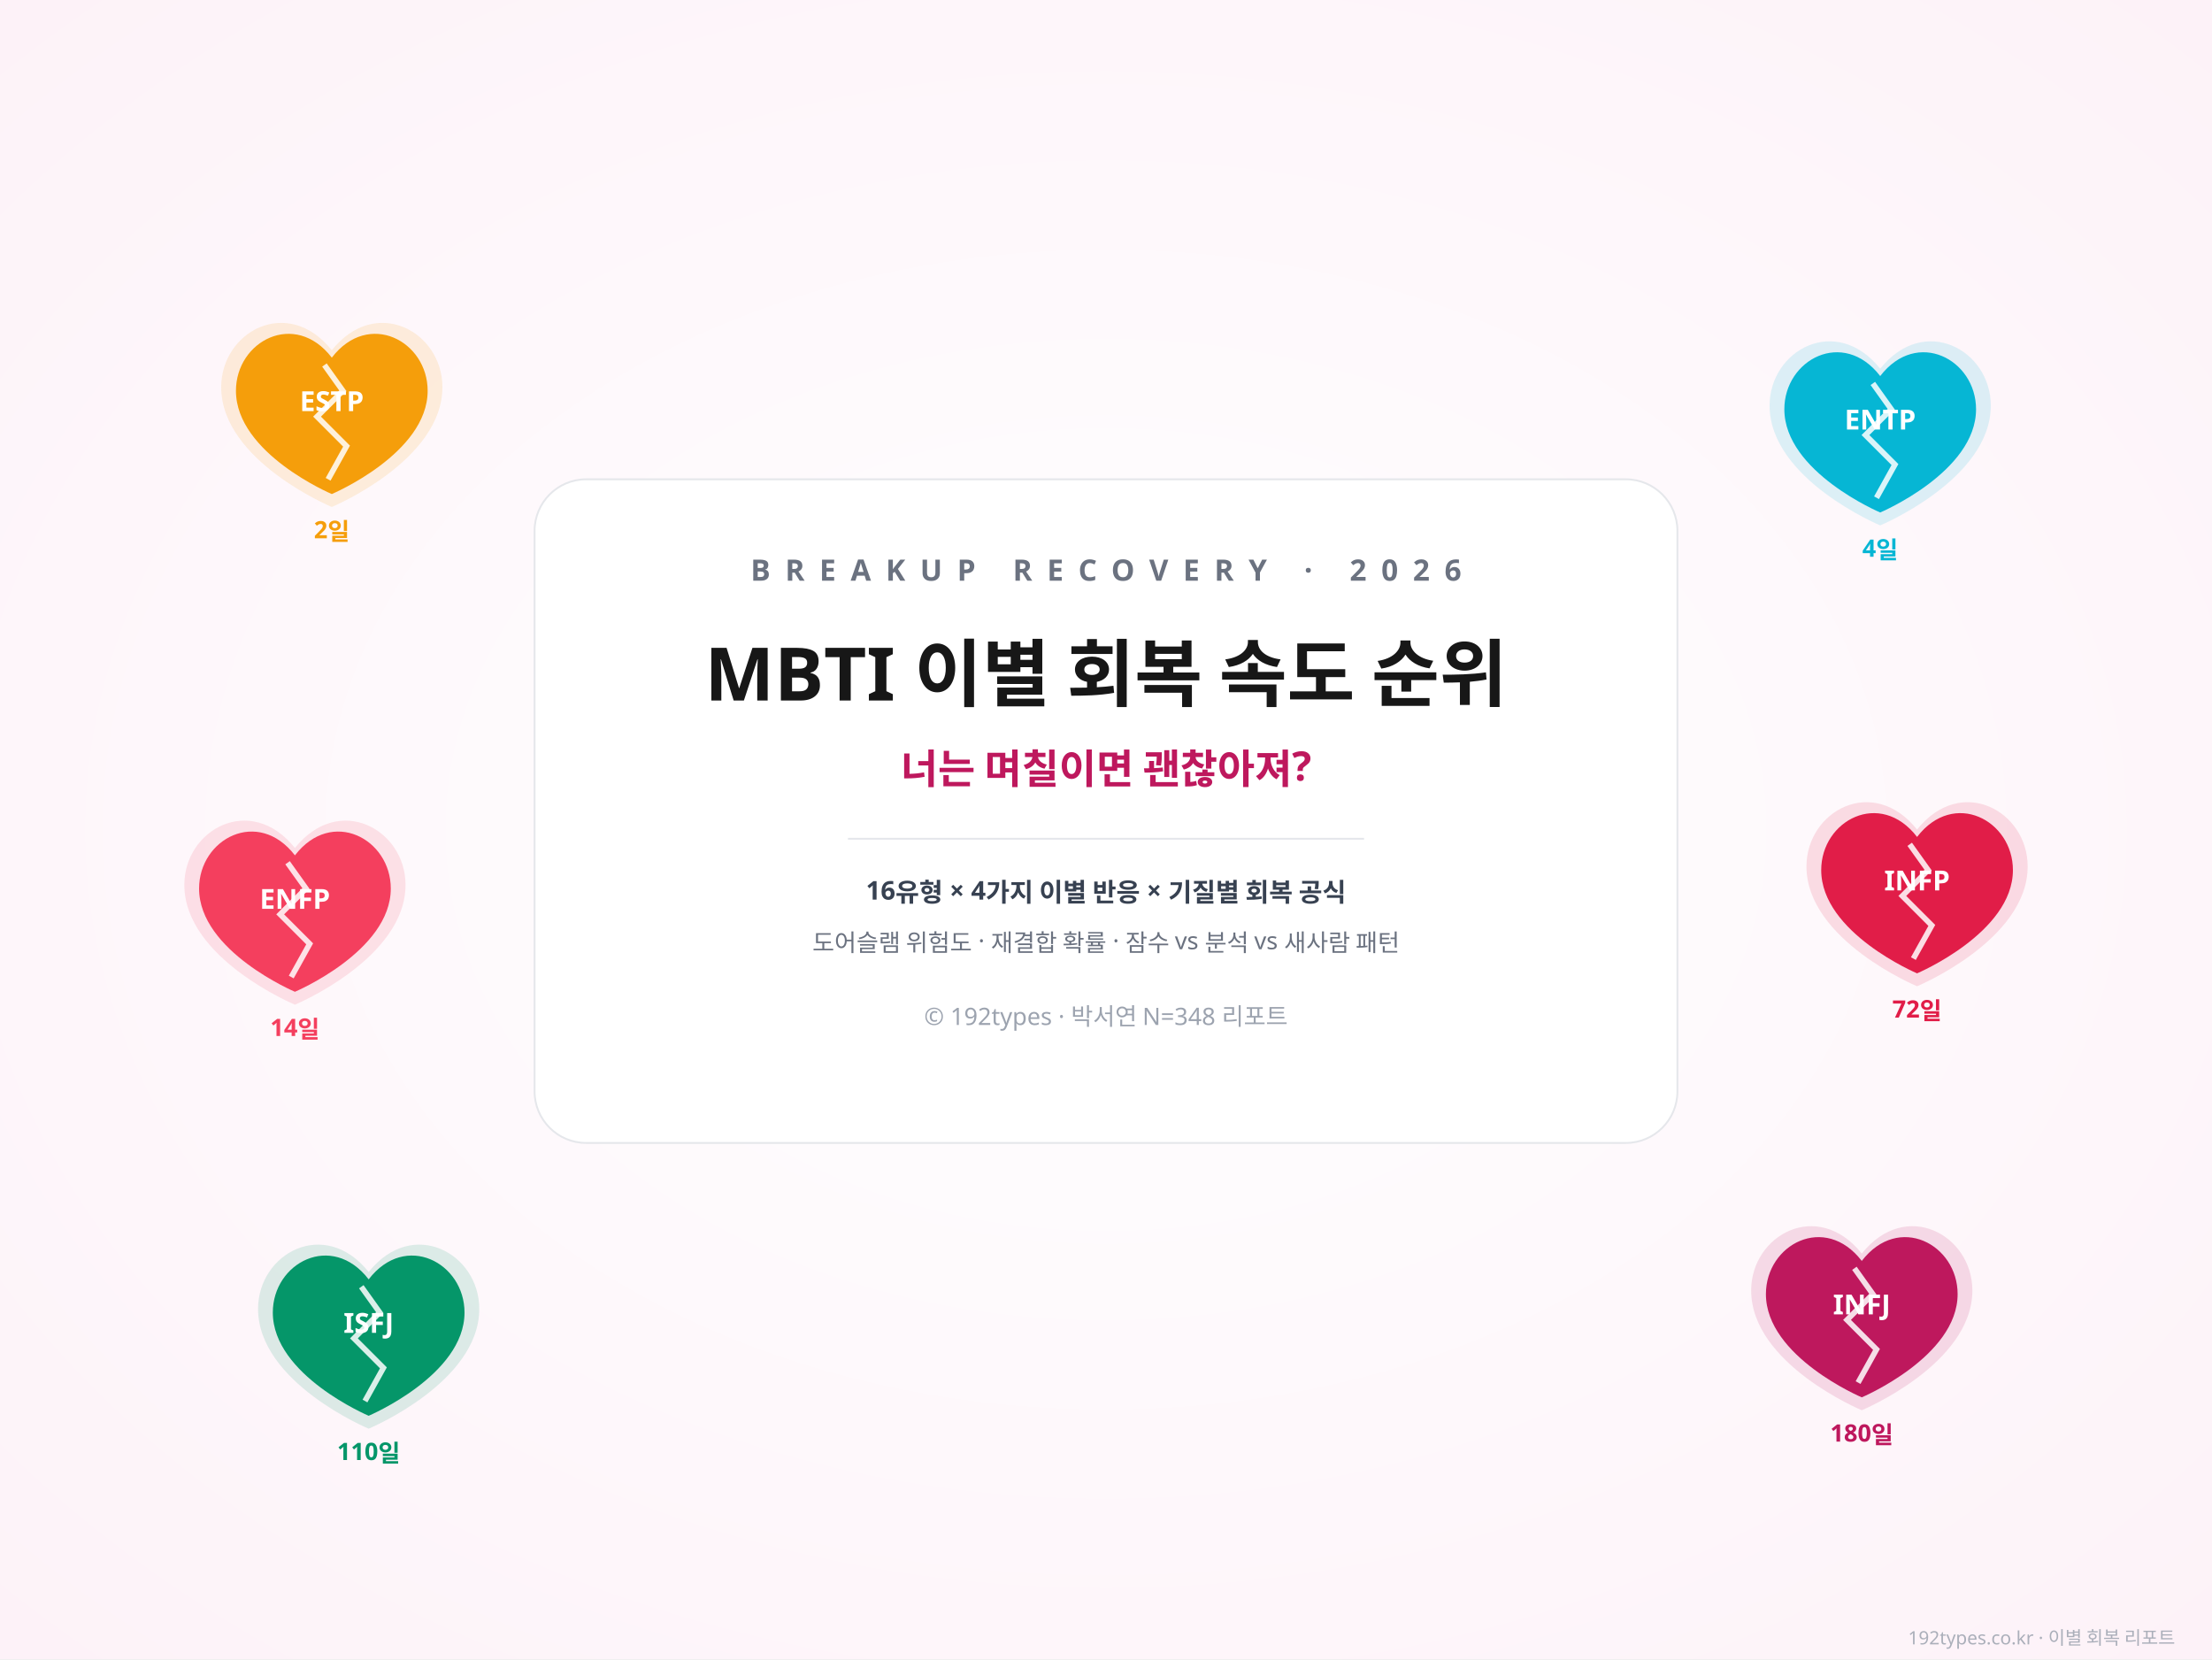
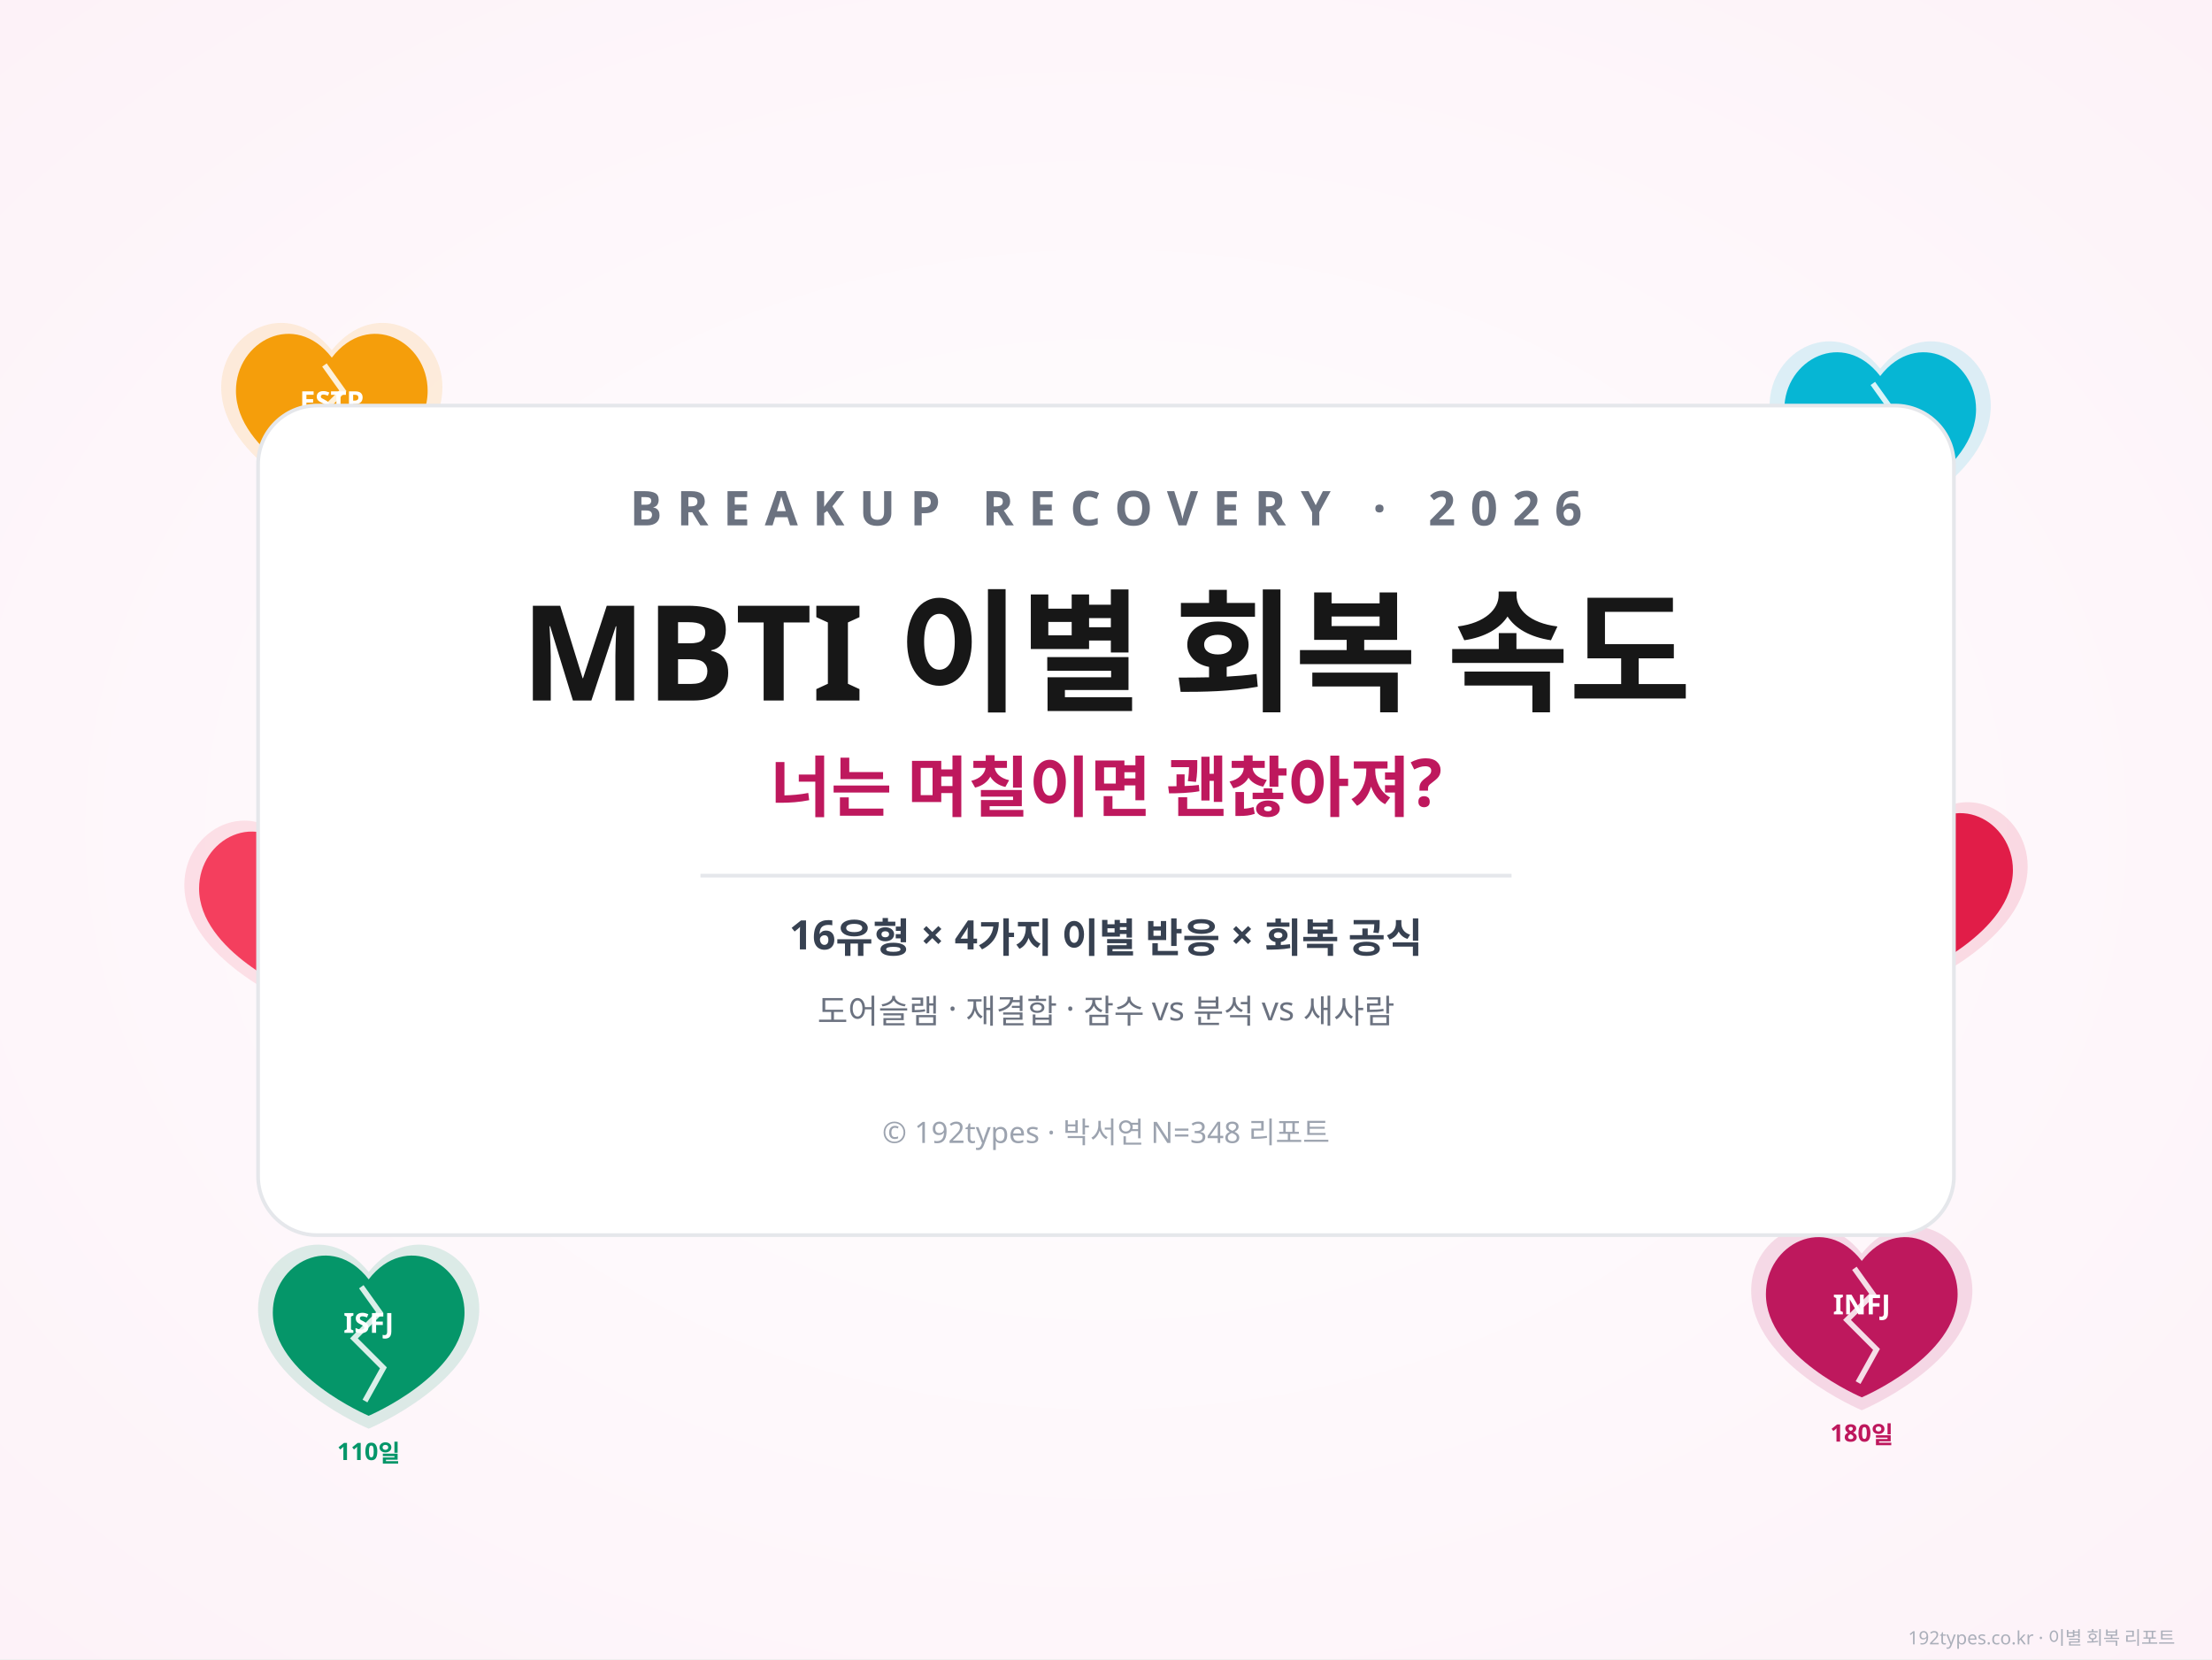
<svg xmlns="http://www.w3.org/2000/svg" viewBox="0 0 1200 900" width="1200" height="900" font-family="'Pretendard', 'Apple SD Gothic Neo', 'Noto Sans KR', system-ui, sans-serif">
  <rect width="1200" height="900" fill="#fafafa" />
  <defs>
    <radialGradient id="hG" cx="50%" cy="50%" r="70%">
      <stop offset="0%" stop-color="#fff" />
      <stop offset="100%" stop-color="#fdf2f8" />
    </radialGradient>
  </defs>
  <rect width="1200" height="900" fill="url(#hG)" />
  <g transform="translate(180,220)">
    <path d="M0,-30 C-24,-60 -60,-40 -60,-10 C-60,30 0,55 0,55 C0,55 60,30 60,-10 C60,-40 24,-60 0,-30 Z" fill="#f59e0b" opacity="0.14" />
    <path d="M0,-26 C-20,-52 -52,-35 -52,-8 C-52,26 0,48 0,48 C0,48 52,26 52,-8 C52,-35 20,-52 0,-26 Z" fill="#f59e0b" />
    <path d="M-4,-22 L6,-8 L-8,6 L8,22 L-2,40" stroke="#ffffff" stroke-width="3" fill="none" opacity="0.85" />
    <text x="0" y="3" text-anchor="middle" font-size="15" font-weight="800" fill="#fff">ESTP</text>
    <text x="0" y="72" text-anchor="middle" font-size="13" font-weight="800" fill="#f59e0b">2일</text>
  </g>
  <g transform="translate(1020,230)">
    <path d="M0,-30 C-24,-60 -60,-40 -60,-10 C-60,30 0,55 0,55 C0,55 60,30 60,-10 C60,-40 24,-60 0,-30 Z" fill="#06b6d4" opacity="0.14" />
    <path d="M0,-26 C-20,-52 -52,-35 -52,-8 C-52,26 0,48 0,48 C0,48 52,26 52,-8 C52,-35 20,-52 0,-26 Z" fill="#06b6d4" />
    <path d="M-4,-22 L6,-8 L-8,6 L8,22 L-2,40" stroke="#ffffff" stroke-width="3" fill="none" opacity="0.85" />
    <text x="0" y="3" text-anchor="middle" font-size="15" font-weight="800" fill="#fff">ENTP</text>
    <text x="0" y="72" text-anchor="middle" font-size="13" font-weight="800" fill="#06b6d4">4일</text>
  </g>
  <g transform="translate(160,490)">
    <path d="M0,-30 C-24,-60 -60,-40 -60,-10 C-60,30 0,55 0,55 C0,55 60,30 60,-10 C60,-40 24,-60 0,-30 Z" fill="#f43f5e" opacity="0.14" />
    <path d="M0,-26 C-20,-52 -52,-35 -52,-8 C-52,26 0,48 0,48 C0,48 52,26 52,-8 C52,-35 20,-52 0,-26 Z" fill="#f43f5e" />
    <path d="M-4,-22 L6,-8 L-8,6 L8,22 L-2,40" stroke="#ffffff" stroke-width="3" fill="none" opacity="0.85" />
    <text x="0" y="3" text-anchor="middle" font-size="15" font-weight="800" fill="#fff">ENFP</text>
    <text x="0" y="72" text-anchor="middle" font-size="13" font-weight="800" fill="#f43f5e">14일</text>
  </g>
  <g transform="translate(1040,480)">
    <path d="M0,-30 C-24,-60 -60,-40 -60,-10 C-60,30 0,55 0,55 C0,55 60,30 60,-10 C60,-40 24,-60 0,-30 Z" fill="#e11d48" opacity="0.14" />
    <path d="M0,-26 C-20,-52 -52,-35 -52,-8 C-52,26 0,48 0,48 C0,48 52,26 52,-8 C52,-35 20,-52 0,-26 Z" fill="#e11d48" />
    <path d="M-4,-22 L6,-8 L-8,6 L8,22 L-2,40" stroke="#ffffff" stroke-width="3" fill="none" opacity="0.85" />
    <text x="0" y="3" text-anchor="middle" font-size="15" font-weight="800" fill="#fff">INFP</text>
    <text x="0" y="72" text-anchor="middle" font-size="13" font-weight="800" fill="#e11d48">72일</text>
  </g>
  <g transform="translate(200,720)">
    <path d="M0,-30 C-24,-60 -60,-40 -60,-10 C-60,30 0,55 0,55 C0,55 60,30 60,-10 C60,-40 24,-60 0,-30 Z" fill="#059669" opacity="0.14" />
    <path d="M0,-26 C-20,-52 -52,-35 -52,-8 C-52,26 0,48 0,48 C0,48 52,26 52,-8 C52,-35 20,-52 0,-26 Z" fill="#059669" />
    <path d="M-4,-22 L6,-8 L-8,6 L8,22 L-2,40" stroke="#ffffff" stroke-width="3" fill="none" opacity="0.85" />
    <text x="0" y="3" text-anchor="middle" font-size="15" font-weight="800" fill="#fff">ISFJ</text>
    <text x="0" y="72" text-anchor="middle" font-size="13" font-weight="800" fill="#059669">110일</text>
  </g>
  <g transform="translate(1010,710)">
    <path d="M0,-30 C-24,-60 -60,-40 -60,-10 C-60,30 0,55 0,55 C0,55 60,30 60,-10 C60,-40 24,-60 0,-30 Z" fill="#be185d" opacity="0.14" />
    <path d="M0,-26 C-20,-52 -52,-35 -52,-8 C-52,26 0,48 0,48 C0,48 52,26 52,-8 C52,-35 20,-52 0,-26 Z" fill="#be185d" />
    <path d="M-4,-22 L6,-8 L-8,6 L8,22 L-2,40" stroke="#ffffff" stroke-width="3" fill="none" opacity="0.85" />
    <text x="0" y="3" text-anchor="middle" font-size="15" font-weight="800" fill="#fff">INFJ</text>
    <text x="0" y="72" text-anchor="middle" font-size="13" font-weight="800" fill="#be185d">180일</text>
  </g>
-   <rect x="290" y="260" width="620" height="360" rx="28" fill="#ffffff" stroke="#e5e7eb" />
-   <text x="600" y="315" text-anchor="middle" font-size="16" font-weight="600" fill="#6b7280" letter-spacing="8">BREAKUP RECOVERY · 2026</text>
-   <text x="600" y="380" text-anchor="middle" font-size="40" font-weight="800" fill="#171717">MBTI 이별 회복 속도 순위</text>
-   <text x="600" y="425" text-anchor="middle" font-size="22" font-weight="700" fill="#be185d">너는 며칠이면 괜찮아져?</text>
-   <line x1="460" y1="455" x2="740" y2="455" stroke="#e5e7eb" />
-   <text x="600" y="488" text-anchor="middle" font-size="14" font-weight="600" fill="#374151">16유형 × 4가지 이별 반응 × 기질별 회복 공식</text>
-   <text x="600" y="516" text-anchor="middle" font-size="13" font-weight="500" fill="#6b7280">도어슬램 위험도 · 재결합 확률 · 잠수 vs 분석 vs 새사람 패턴</text>
-   <text x="600" y="556" text-anchor="middle" font-size="13" font-weight="500" fill="#9ca3af">© 192types · 박서연 N=348 리포트</text>
+   <rect x="140" y="220" width="920" height="450" rx="32" fill="#ffffff" stroke="#e5e7eb" stroke-width="2" />
+   <text x="600" y="285" text-anchor="middle" font-size="26" font-weight="700" fill="#6b7280" letter-spacing="8">BREAKUP RECOVERY · 2026</text>
+   <text x="600" y="380" text-anchor="middle" font-size="72" font-weight="900" fill="#171717">MBTI 이별 회복 속도</text>
+   <text x="600" y="440" text-anchor="middle" font-size="36" font-weight="800" fill="#be185d">너는 며칠이면 괜찮아져?</text>
+   <line x1="380" y1="475" x2="820" y2="475" stroke="#e5e7eb" stroke-width="2" />
+   <text x="600" y="515" text-anchor="middle" font-size="22" font-weight="700" fill="#374151">16유형 × 4가지 이별 반응 × 회복 공식</text>
+   <text x="600" y="555" text-anchor="middle" font-size="18" font-weight="500" fill="#6b7280">도어슬램 · 재결합 · 잠수 vs 분석 vs 새사람</text>
+   <text x="600" y="620" text-anchor="middle" font-size="16" font-weight="500" fill="#9ca3af">© 192types · 박서연 N=348 리포트</text>
  <text x="1180" y="892" text-anchor="end" font-size="10" font-weight="500" fill="#9ca3af" opacity="0.85">192types.co.kr · 이별 회복 리포트</text>
</svg>
